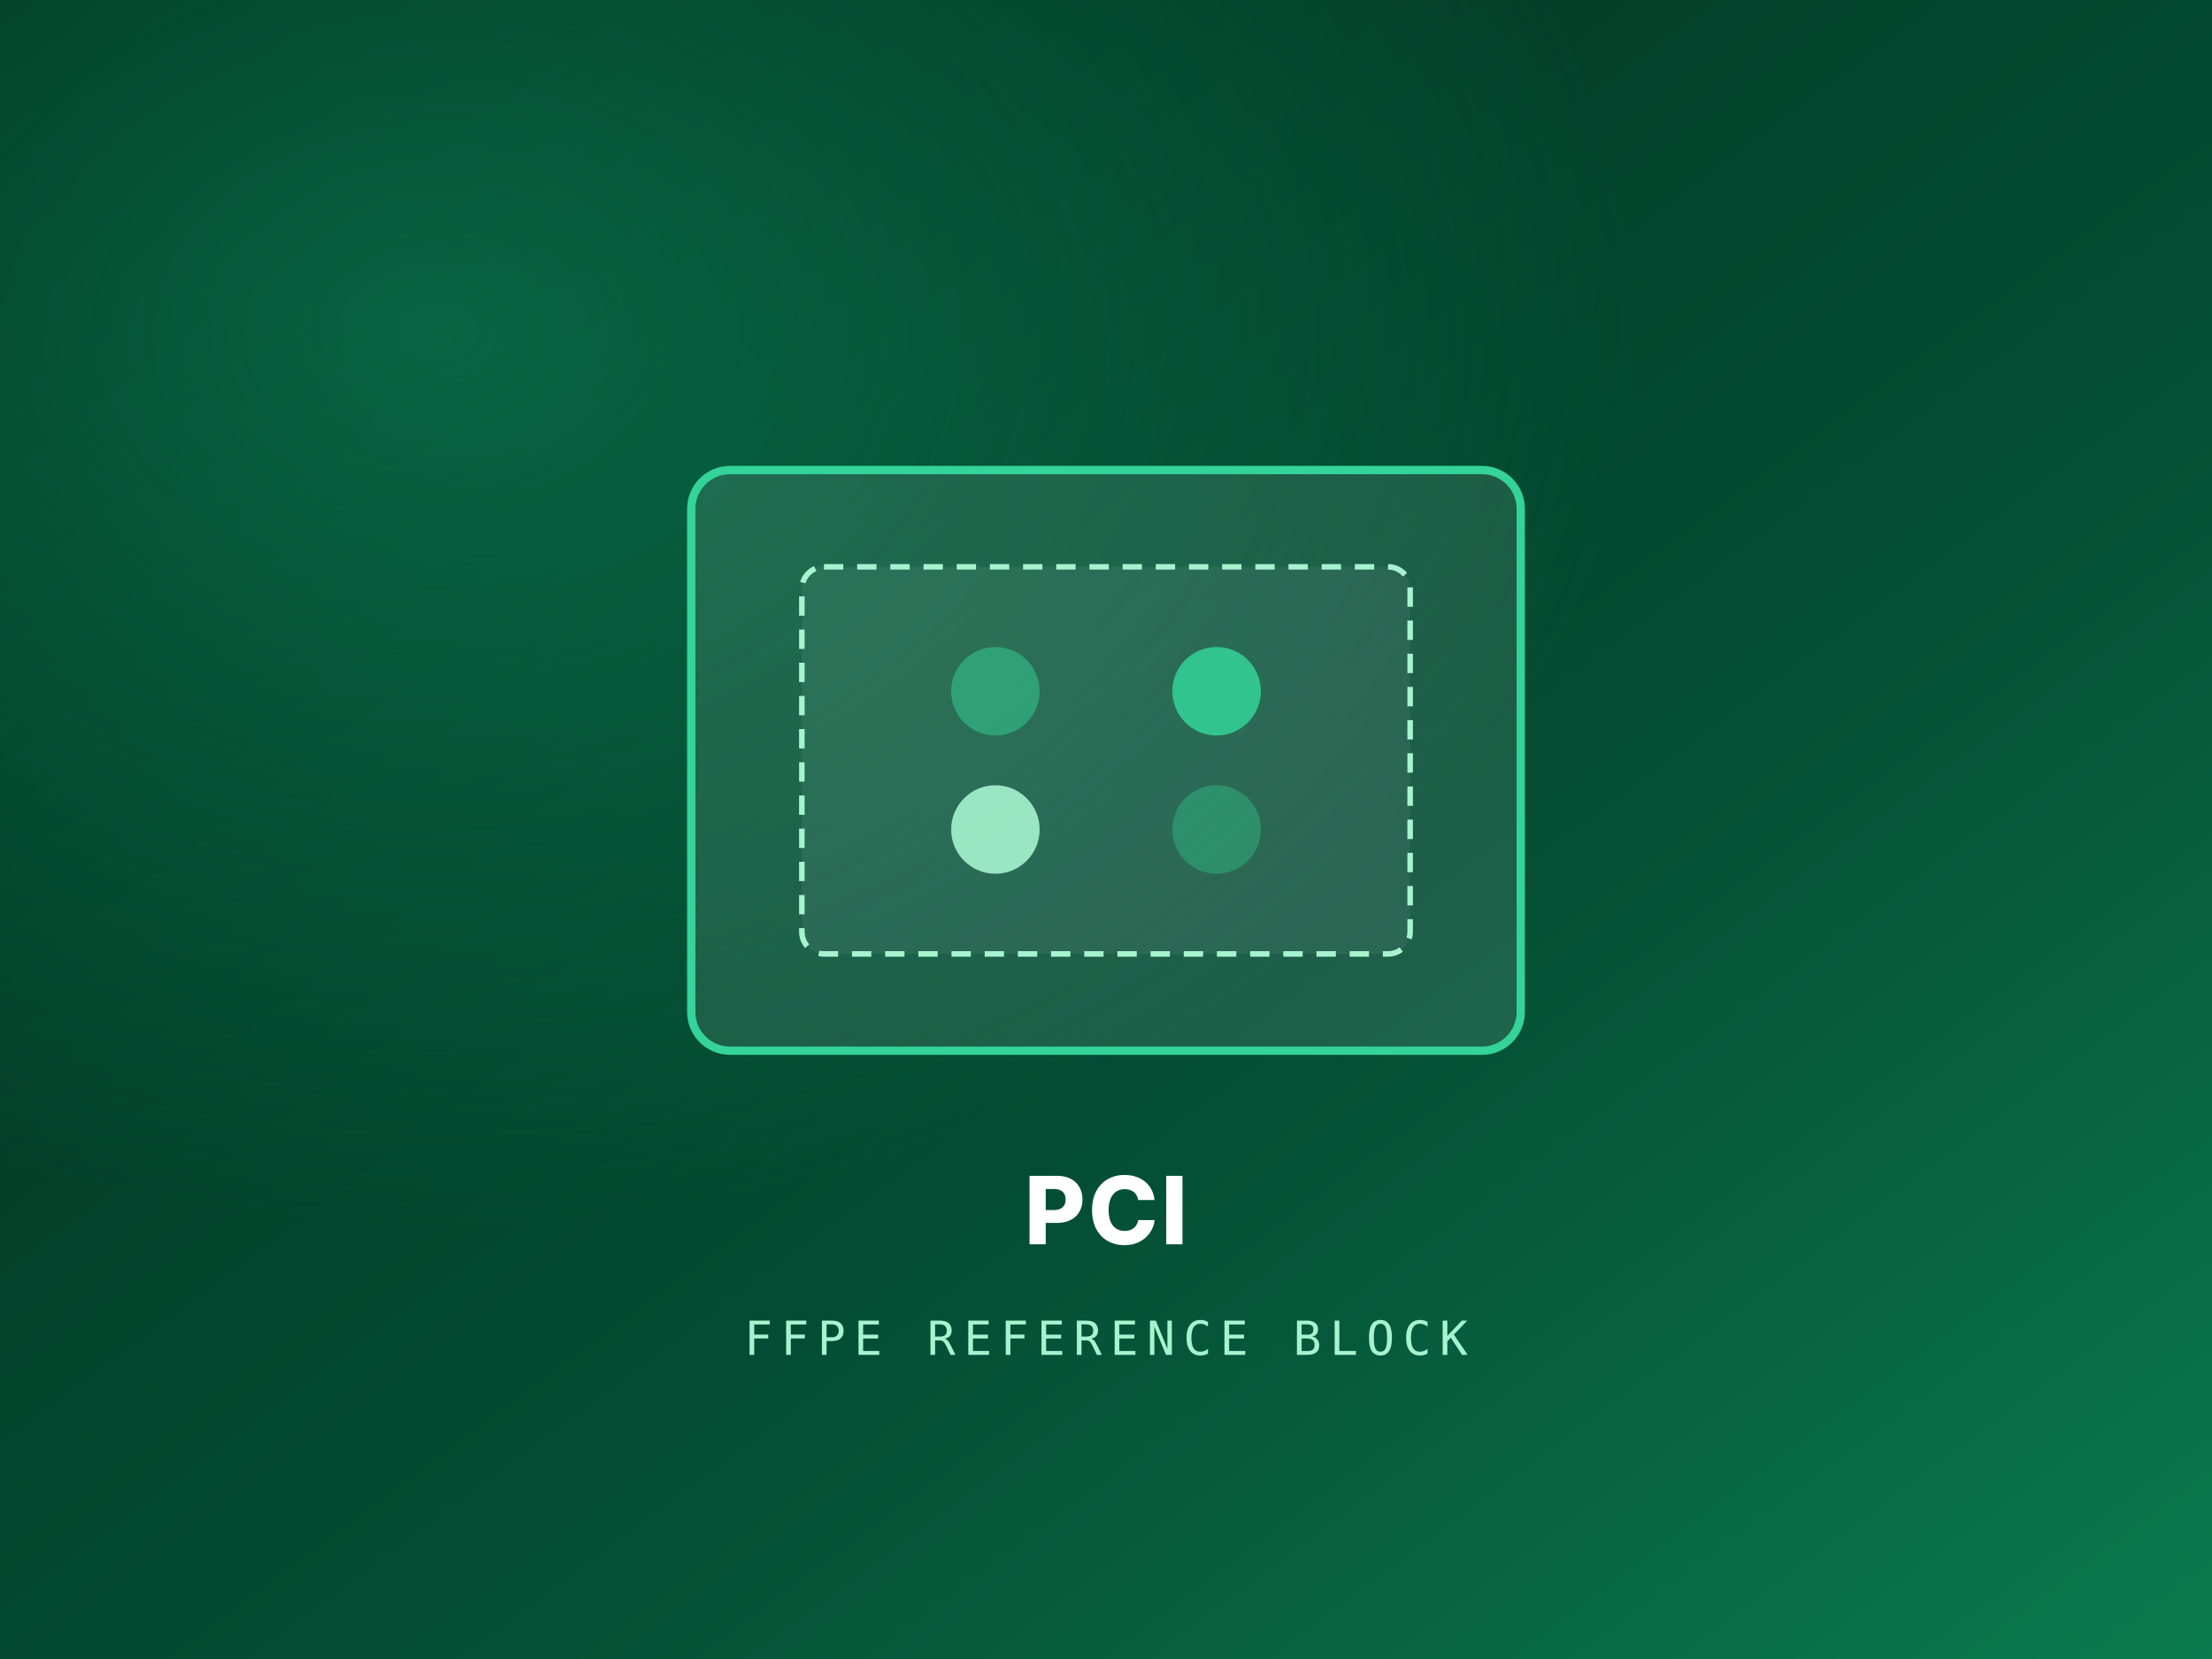
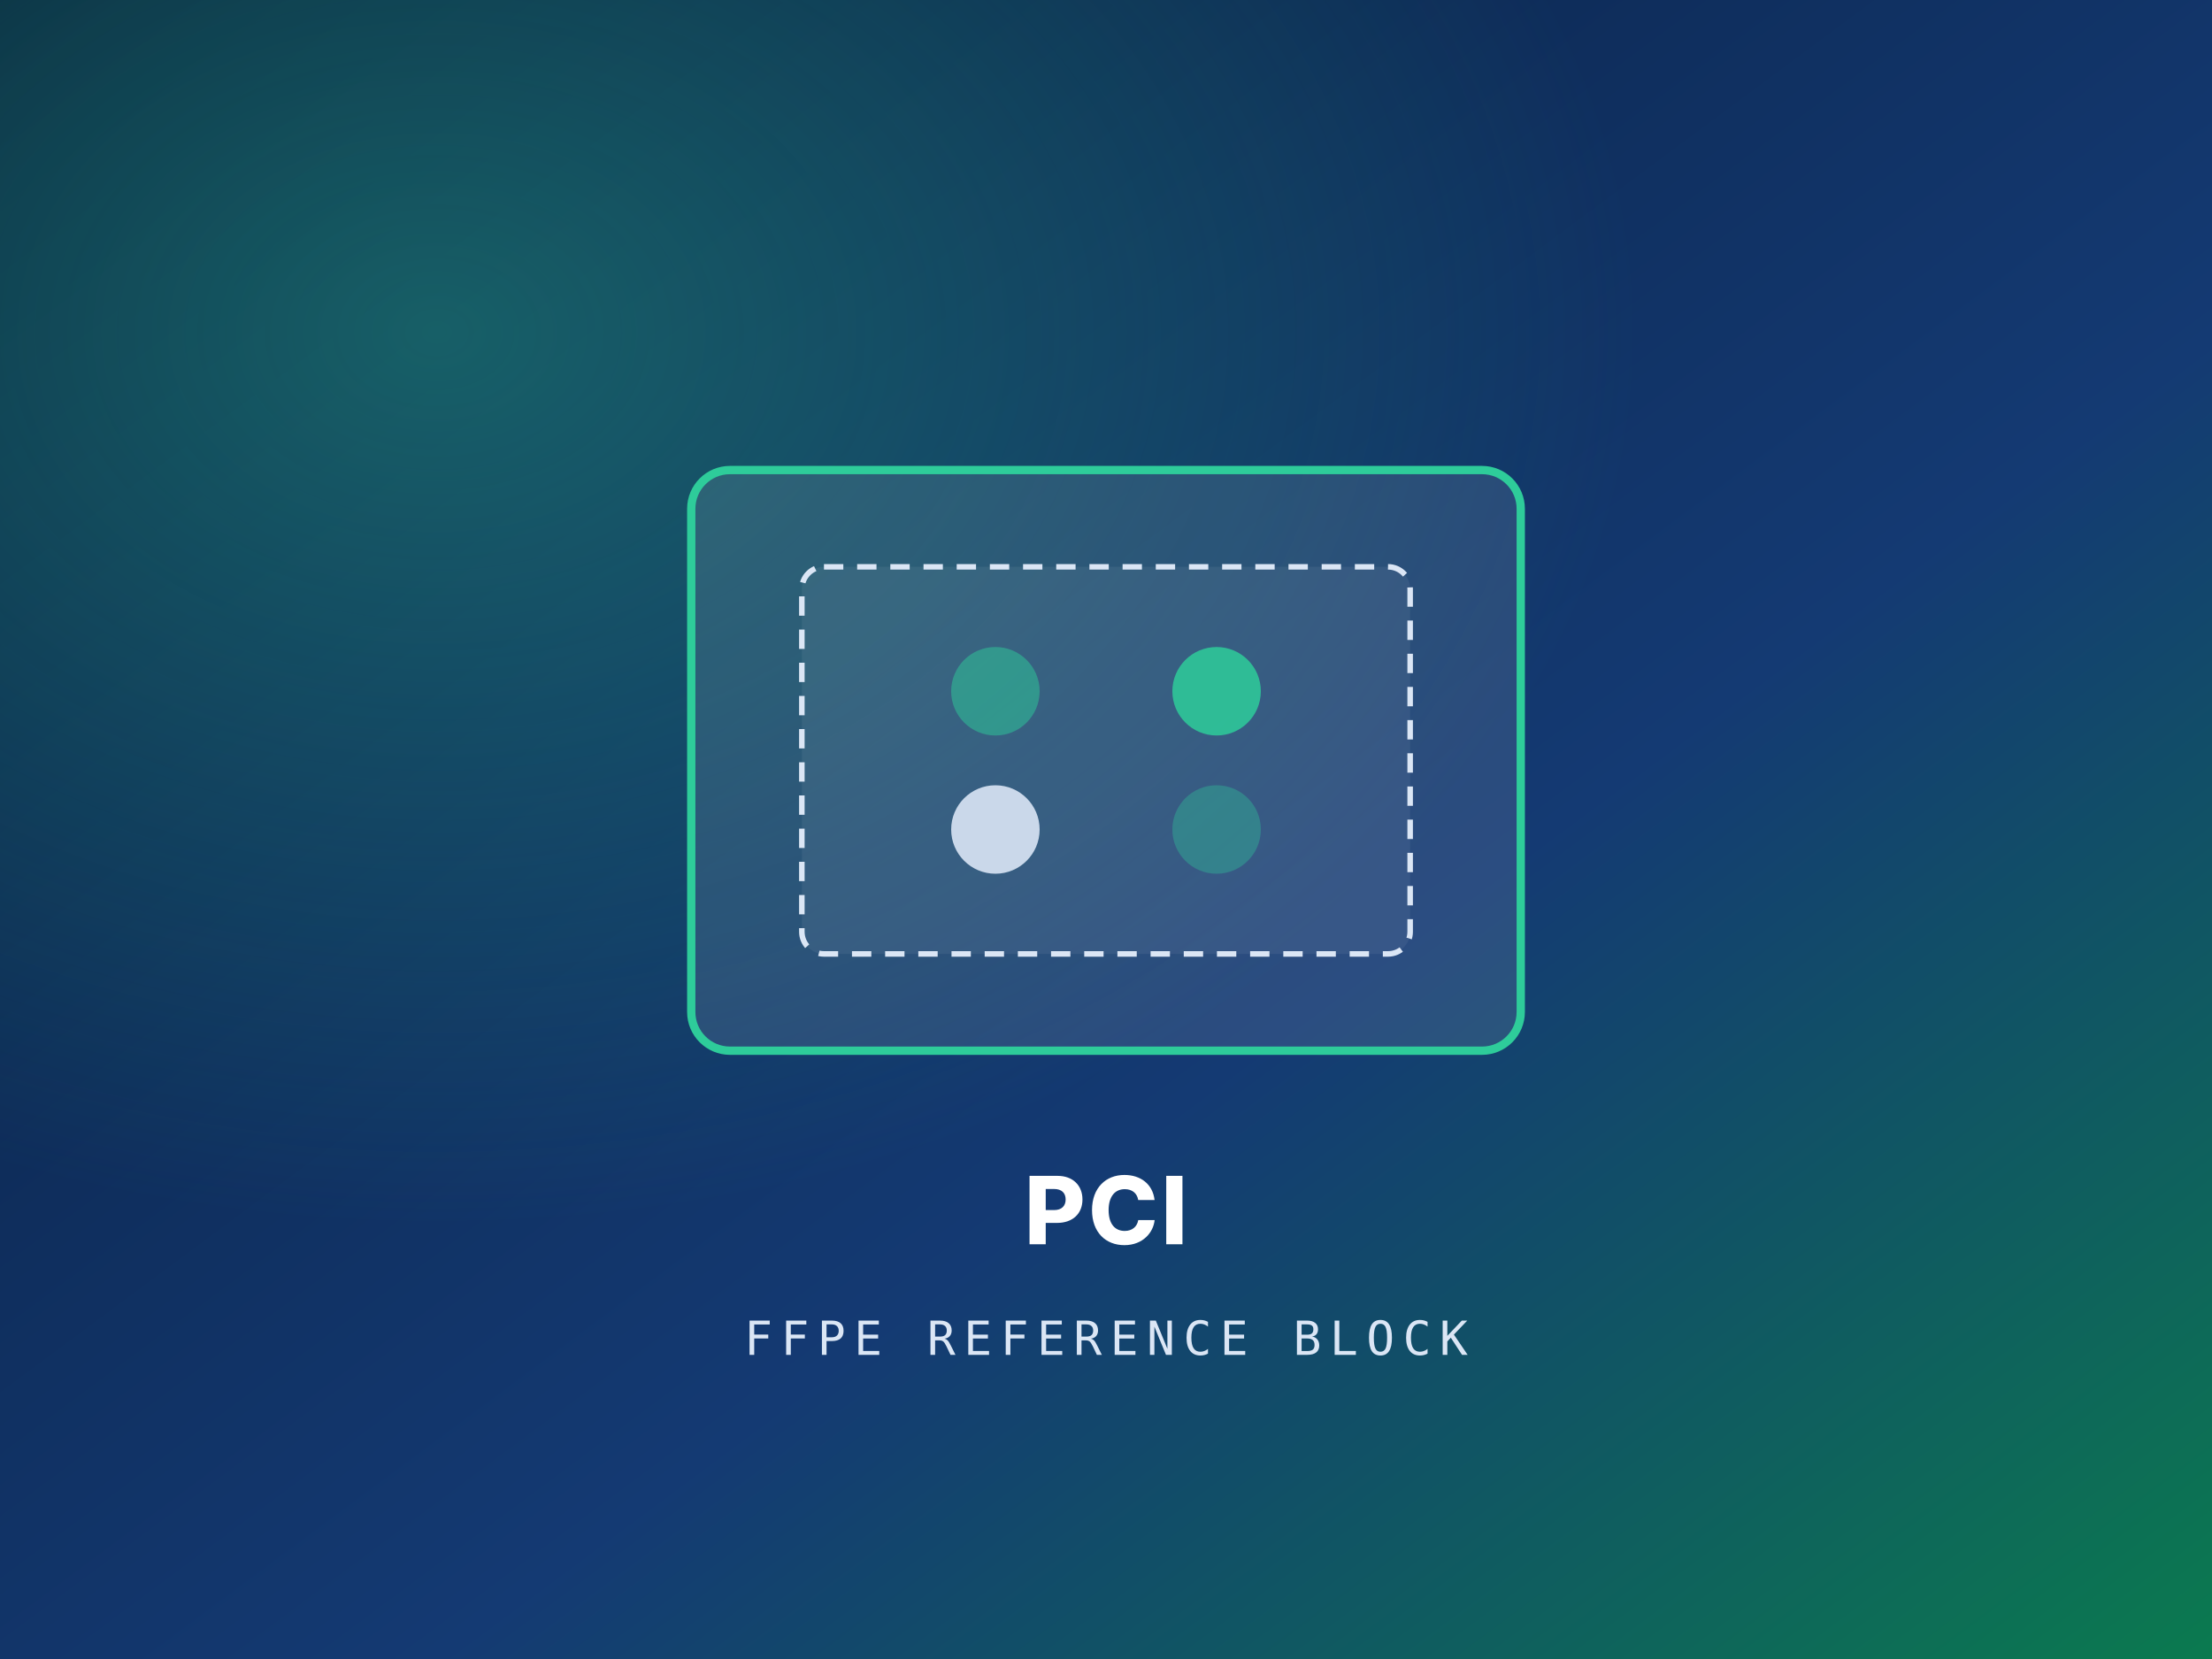
<svg xmlns="http://www.w3.org/2000/svg" viewBox="0 0 800 600" width="800" height="600">
  <defs>
    <linearGradient id="bg" x1="0" y1="0" x2="1" y2="1">
-       <stop offset="0" stop-color="#012b1a" />
-       <stop offset="0.6" stop-color="#044e35" />
+       <stop offset="0" stop-color="#061a38" />
+       <stop offset="0.6" stop-color="#143a73" />
      <stop offset="1" stop-color="#0b7a4f" />
    </linearGradient>
    <radialGradient id="glow" cx="0.2" cy="0.2" r="0.9">
-       <stop offset="0" stop-color="#10b981" stop-opacity="0.35" />
-       <stop offset="0.6" stop-color="#10b981" stop-opacity="0" />
+       <stop offset="0" stop-color="#2ecc9a" stop-opacity="0.35" />
+       <stop offset="0.6" stop-color="#2ecc9a" stop-opacity="0" />
    </radialGradient>
  </defs>
  <rect width="800" height="600" fill="url(#bg)" />
  <rect width="800" height="600" fill="url(#glow)" />
-   <rect x="250" y="170" width="300" height="210" rx="14" fill="#ffffff" fill-opacity="0.10" stroke="#34d399" stroke-width="3" />
-   <rect x="290" y="205" width="220" height="140" rx="8" fill="#ffffff" fill-opacity="0.06" stroke="#a7f3d0" stroke-width="2" stroke-dasharray="7 5" />
-   <circle cx="360" cy="250" r="16" fill="#34d399" fill-opacity="0.5" />
-   <circle cx="440" cy="250" r="16" fill="#34d399" fill-opacity="0.85" />
-   <circle cx="360" cy="300" r="16" fill="#a7f3d0" fill-opacity="0.9" />
-   <circle cx="440" cy="300" r="16" fill="#34d399" fill-opacity="0.35" />
+   <rect x="250" y="170" width="300" height="210" rx="14" fill="#ffffff" fill-opacity="0.10" stroke="#2ecc9a" stroke-width="3" />
+   <rect x="290" y="205" width="220" height="140" rx="8" fill="#ffffff" fill-opacity="0.06" stroke="#dbe6f5" stroke-width="2" stroke-dasharray="7 5" />
+   <circle cx="360" cy="250" r="16" fill="#2ecc9a" fill-opacity="0.5" />
+   <circle cx="440" cy="250" r="16" fill="#2ecc9a" fill-opacity="0.85" />
+   <circle cx="360" cy="300" r="16" fill="#dbe6f5" fill-opacity="0.9" />
+   <circle cx="440" cy="300" r="16" fill="#2ecc9a" fill-opacity="0.35" />
  <text x="400" y="450" font-family="'Sora','Inter',sans-serif" font-size="34" font-weight="800" fill="#ffffff" text-anchor="middle" letter-spacing="1">PCI</text>
-   <text x="400" y="490" font-family="'JetBrains Mono',monospace" font-size="17" fill="#a7f3d0" text-anchor="middle" letter-spacing="3">FFPE REFERENCE BLOCK</text>
+   <text x="400" y="490" font-family="'JetBrains Mono',monospace" font-size="17" fill="#dbe6f5" text-anchor="middle" letter-spacing="3">FFPE REFERENCE BLOCK</text>
</svg>
